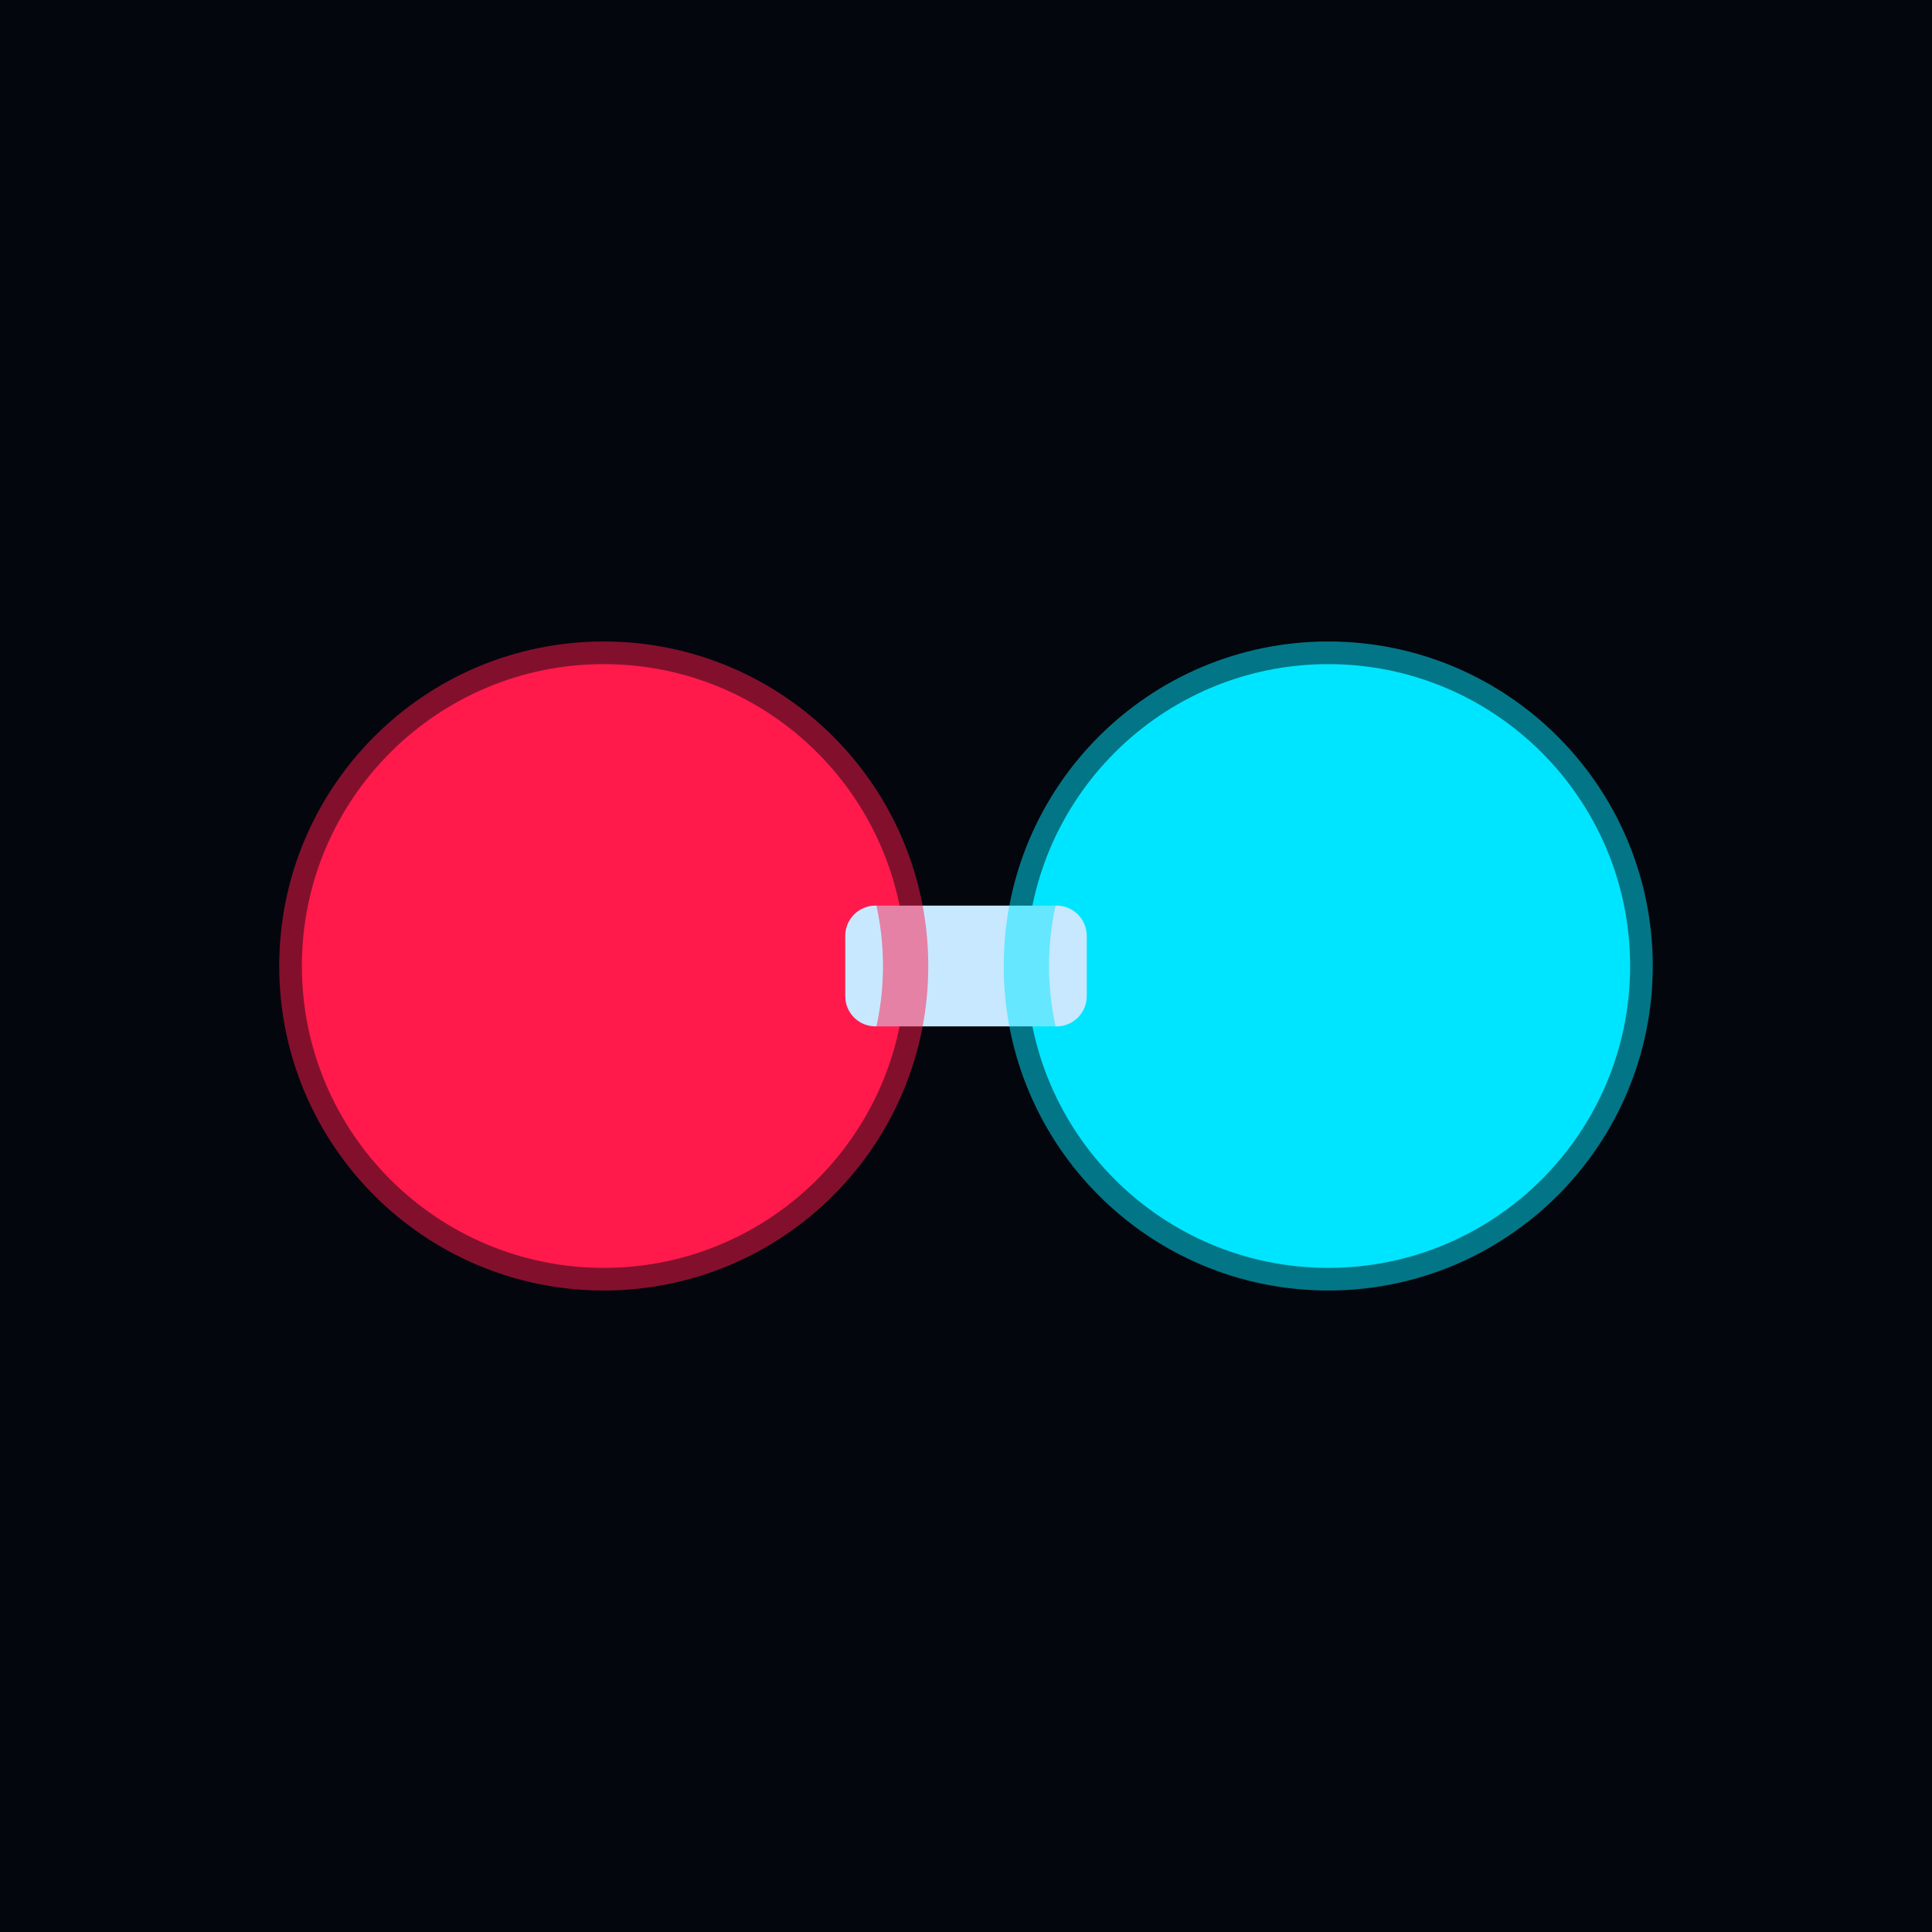
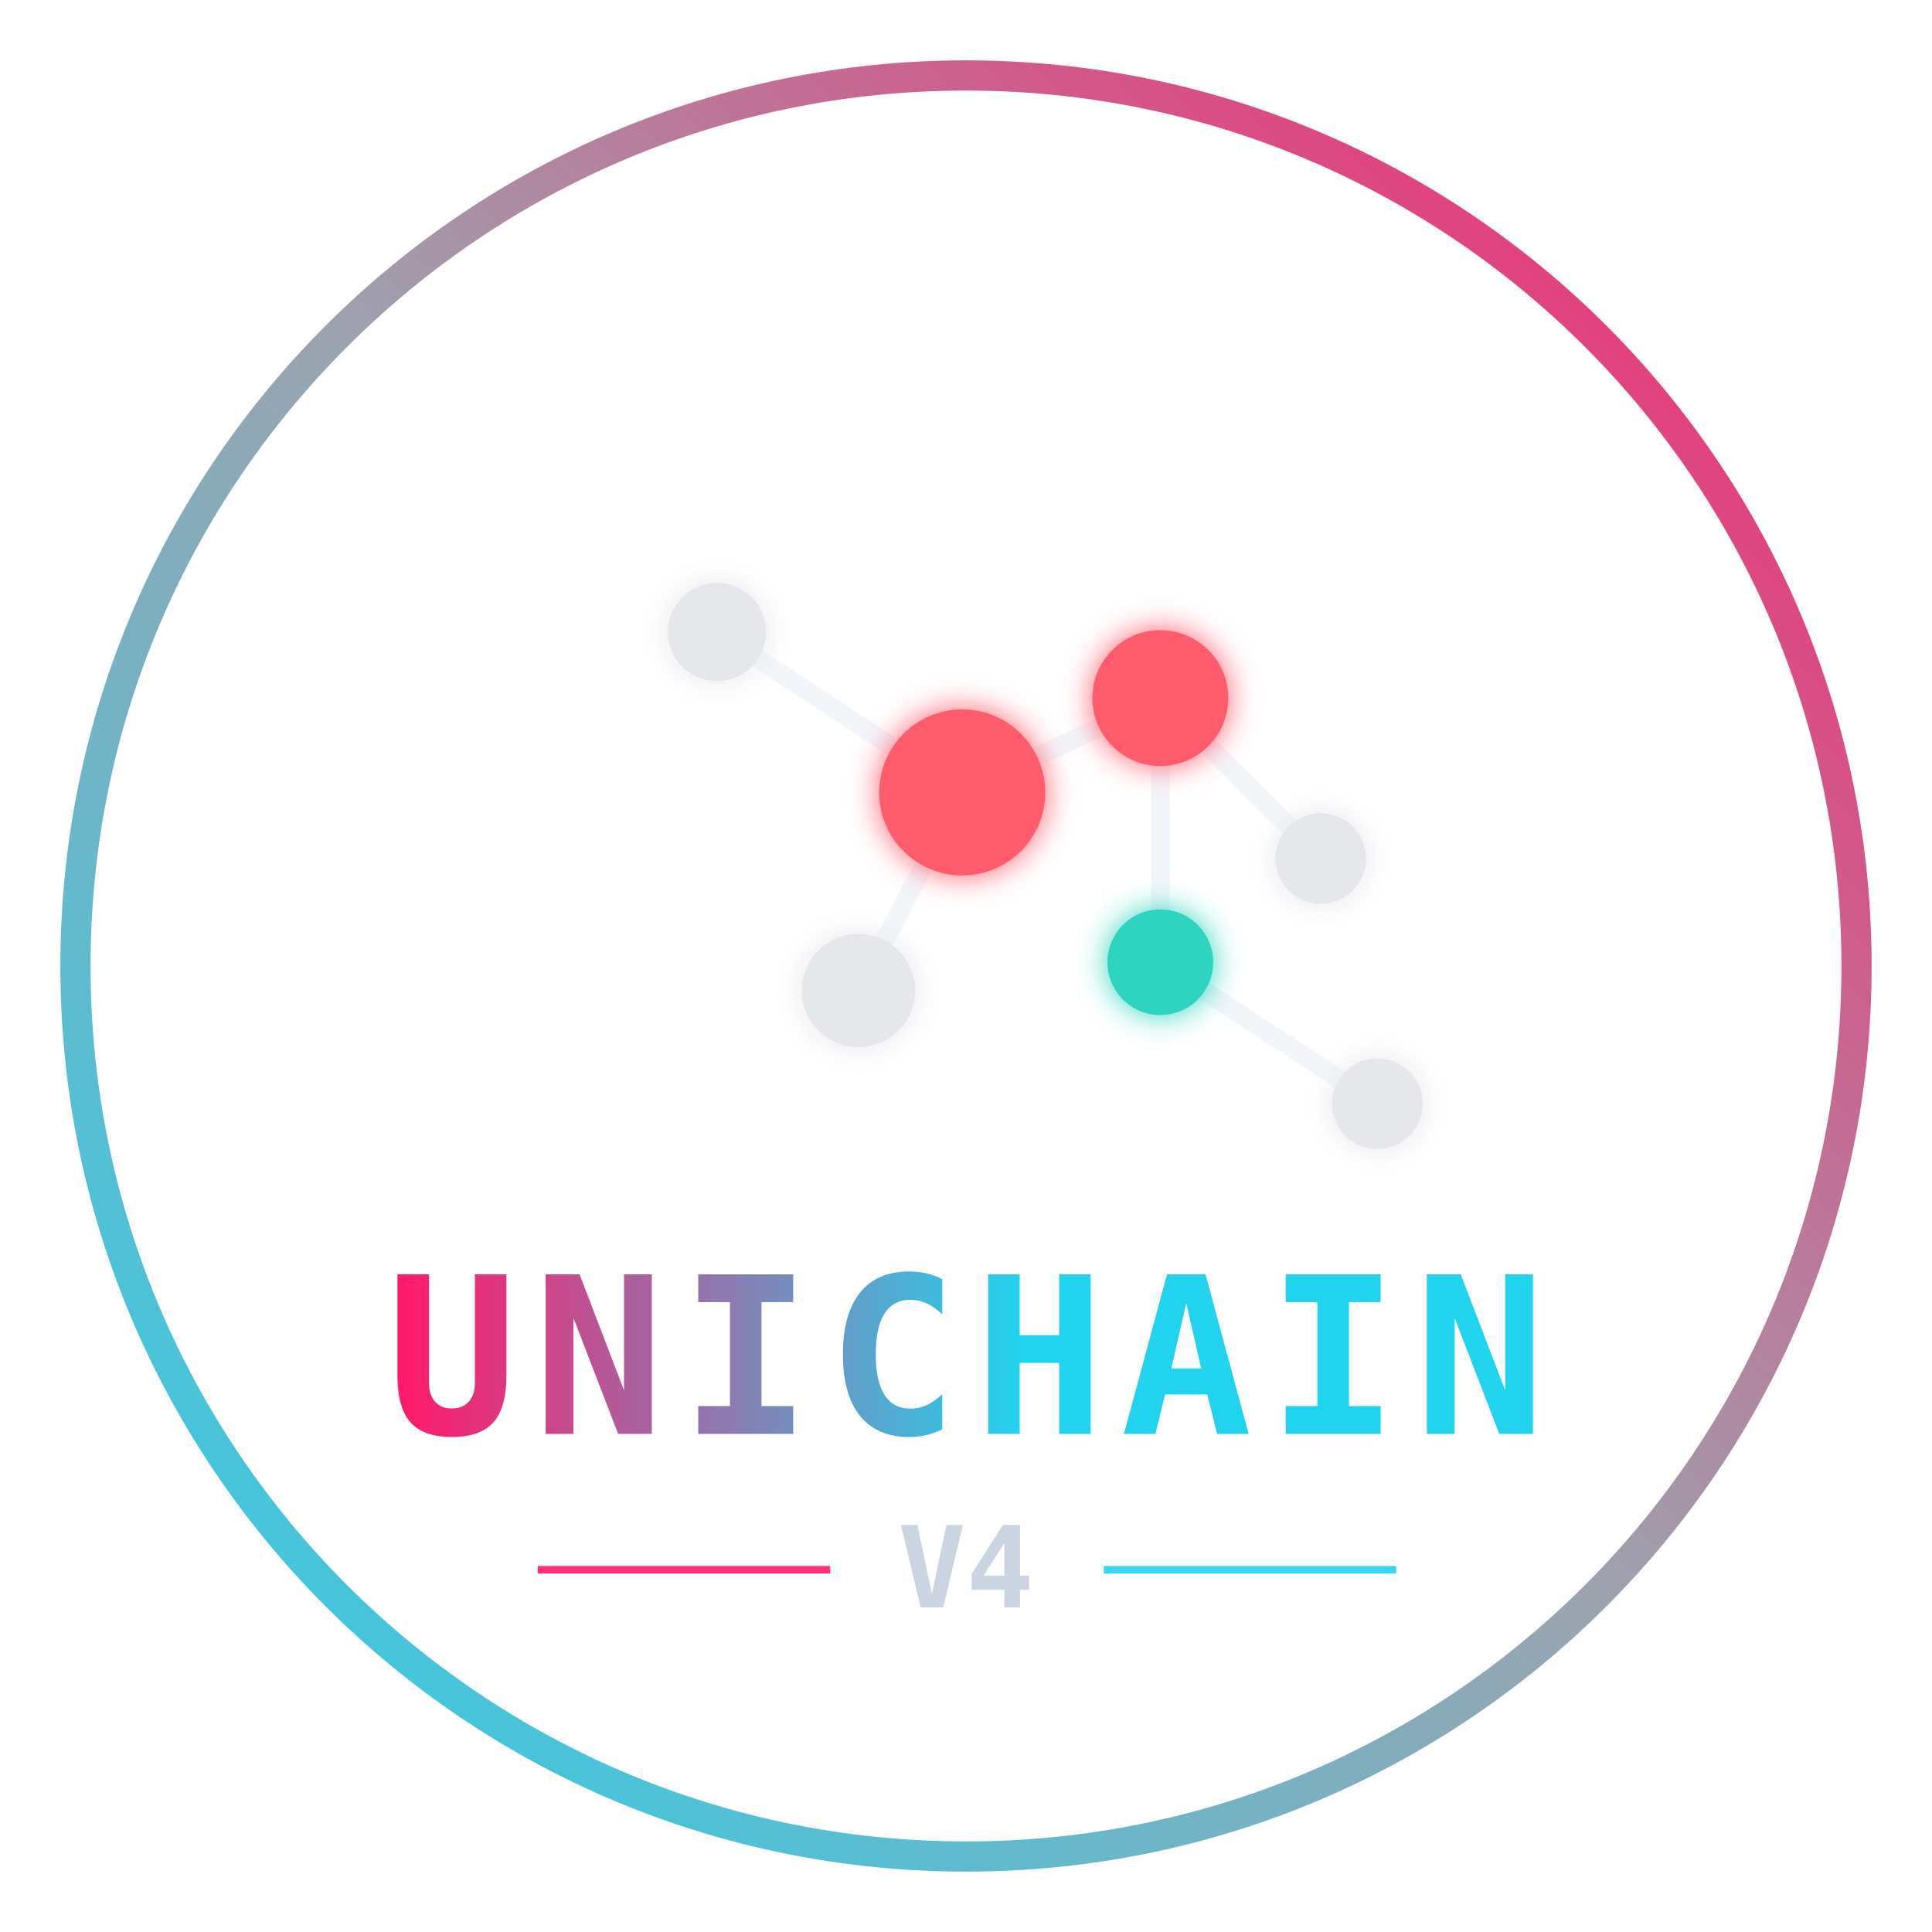
- <svg xmlns="http://www.w3.org/2000/svg" viewBox="0 0 64 64" role="img" aria-label="UniChain">
-   <rect width="64" height="64" fill="#04060d" />
-   <circle cx="20" cy="32" r="10" fill="#ff1a4b" />
-   <circle cx="44" cy="32" r="10" fill="#00e5ff" />
-   <rect x="28" y="30" width="8" height="4" fill="#c8e8ff" rx="1" />
-   <circle cx="20" cy="32" r="10" fill="none" stroke="#ff1a4b" stroke-width="1.5" opacity="0.5" />
-   <circle cx="44" cy="32" r="10" fill="none" stroke="#00e5ff" stroke-width="1.5" opacity="0.5" />
+ <svg xmlns="http://www.w3.org/2000/svg" viewBox="0 0 1024 1024" role="img" aria-label="UniChain V4">
+   <defs>
+     <radialGradient id="bgGlow" cx="50%" cy="35%" r="70%">
+       <stop offset="0%" stop-color="#050a18" />
+       <stop offset="100%" stop-color="#02040b" />
+     </radialGradient>
+     <linearGradient id="ring" x1="0%" y1="100%" x2="100%" y2="0%">
+       <stop offset="0%" stop-color="#22d3ee" />
+       <stop offset="50%" stop-color="#9ca3af" />
+       <stop offset="100%" stop-color="#ff1a6b" />
+     </linearGradient>
+     <linearGradient id="title" x1="0%" y1="0%" x2="100%" y2="0%">
+       <stop offset="0%" stop-color="#ff1a6b" />
+       <stop offset="55%" stop-color="#22d3ee" />
+       <stop offset="100%" stop-color="#22d3ee" />
+     </linearGradient>
+     <filter id="softGlow" x="-30%" y="-30%" width="160%" height="160%">
+       <feGaussianBlur stdDeviation="8" result="blur" />
+       <feMerge>
+         <feMergeNode in="blur" />
+         <feMergeNode in="SourceGraphic" />
+       </feMerge>
+     </filter>
+   </defs>
+   <circle cx="512" cy="512" r="472" fill="none" stroke="url(#ring)" stroke-width="16" />
+   <g stroke="#f1f5f9" stroke-width="10" stroke-linecap="round" opacity="0.9">
+     <line x1="380" y1="335" x2="510" y2="420" />
+     <line x1="510" y1="420" x2="615" y2="370" />
+     <line x1="510" y1="420" x2="455" y2="525" />
+     <line x1="615" y1="370" x2="700" y2="455" />
+     <line x1="615" y1="370" x2="615" y2="510" />
+     <line x1="615" y1="510" x2="730" y2="585" />
+   </g>
+   <g filter="url(#softGlow)">
+     <circle cx="380" cy="335" r="26" fill="#e5e7eb" />
+     <circle cx="510" cy="420" r="44" fill="#ff5b6e" />
+     <circle cx="615" cy="370" r="36" fill="#ff5b6e" />
+     <circle cx="455" cy="525" r="30" fill="#e5e7eb" />
+     <circle cx="700" cy="455" r="24" fill="#e5e7eb" />
+     <circle cx="615" cy="510" r="28" fill="#2dd4bf" />
+     <circle cx="730" cy="585" r="24" fill="#e5e7eb" />
+   </g>
+   <text x="512" y="760" text-anchor="middle" font-size="116" font-family="'Fira Code', monospace" font-weight="700" letter-spacing="8" fill="url(#title)">UNICHAIN</text>
+   <g stroke-width="4">
+     <line x1="285" y1="832" x2="440" y2="832" stroke="#ff1a6b" opacity="0.9" />
+     <line x1="585" y1="832" x2="740" y2="832" stroke="#22d3ee" opacity="0.9" />
+   </g>
+   <text x="512" y="852" text-anchor="middle" font-size="60" font-family="'Fira Code', monospace" font-weight="700" fill="#cbd5e1">V4</text>
</svg>
